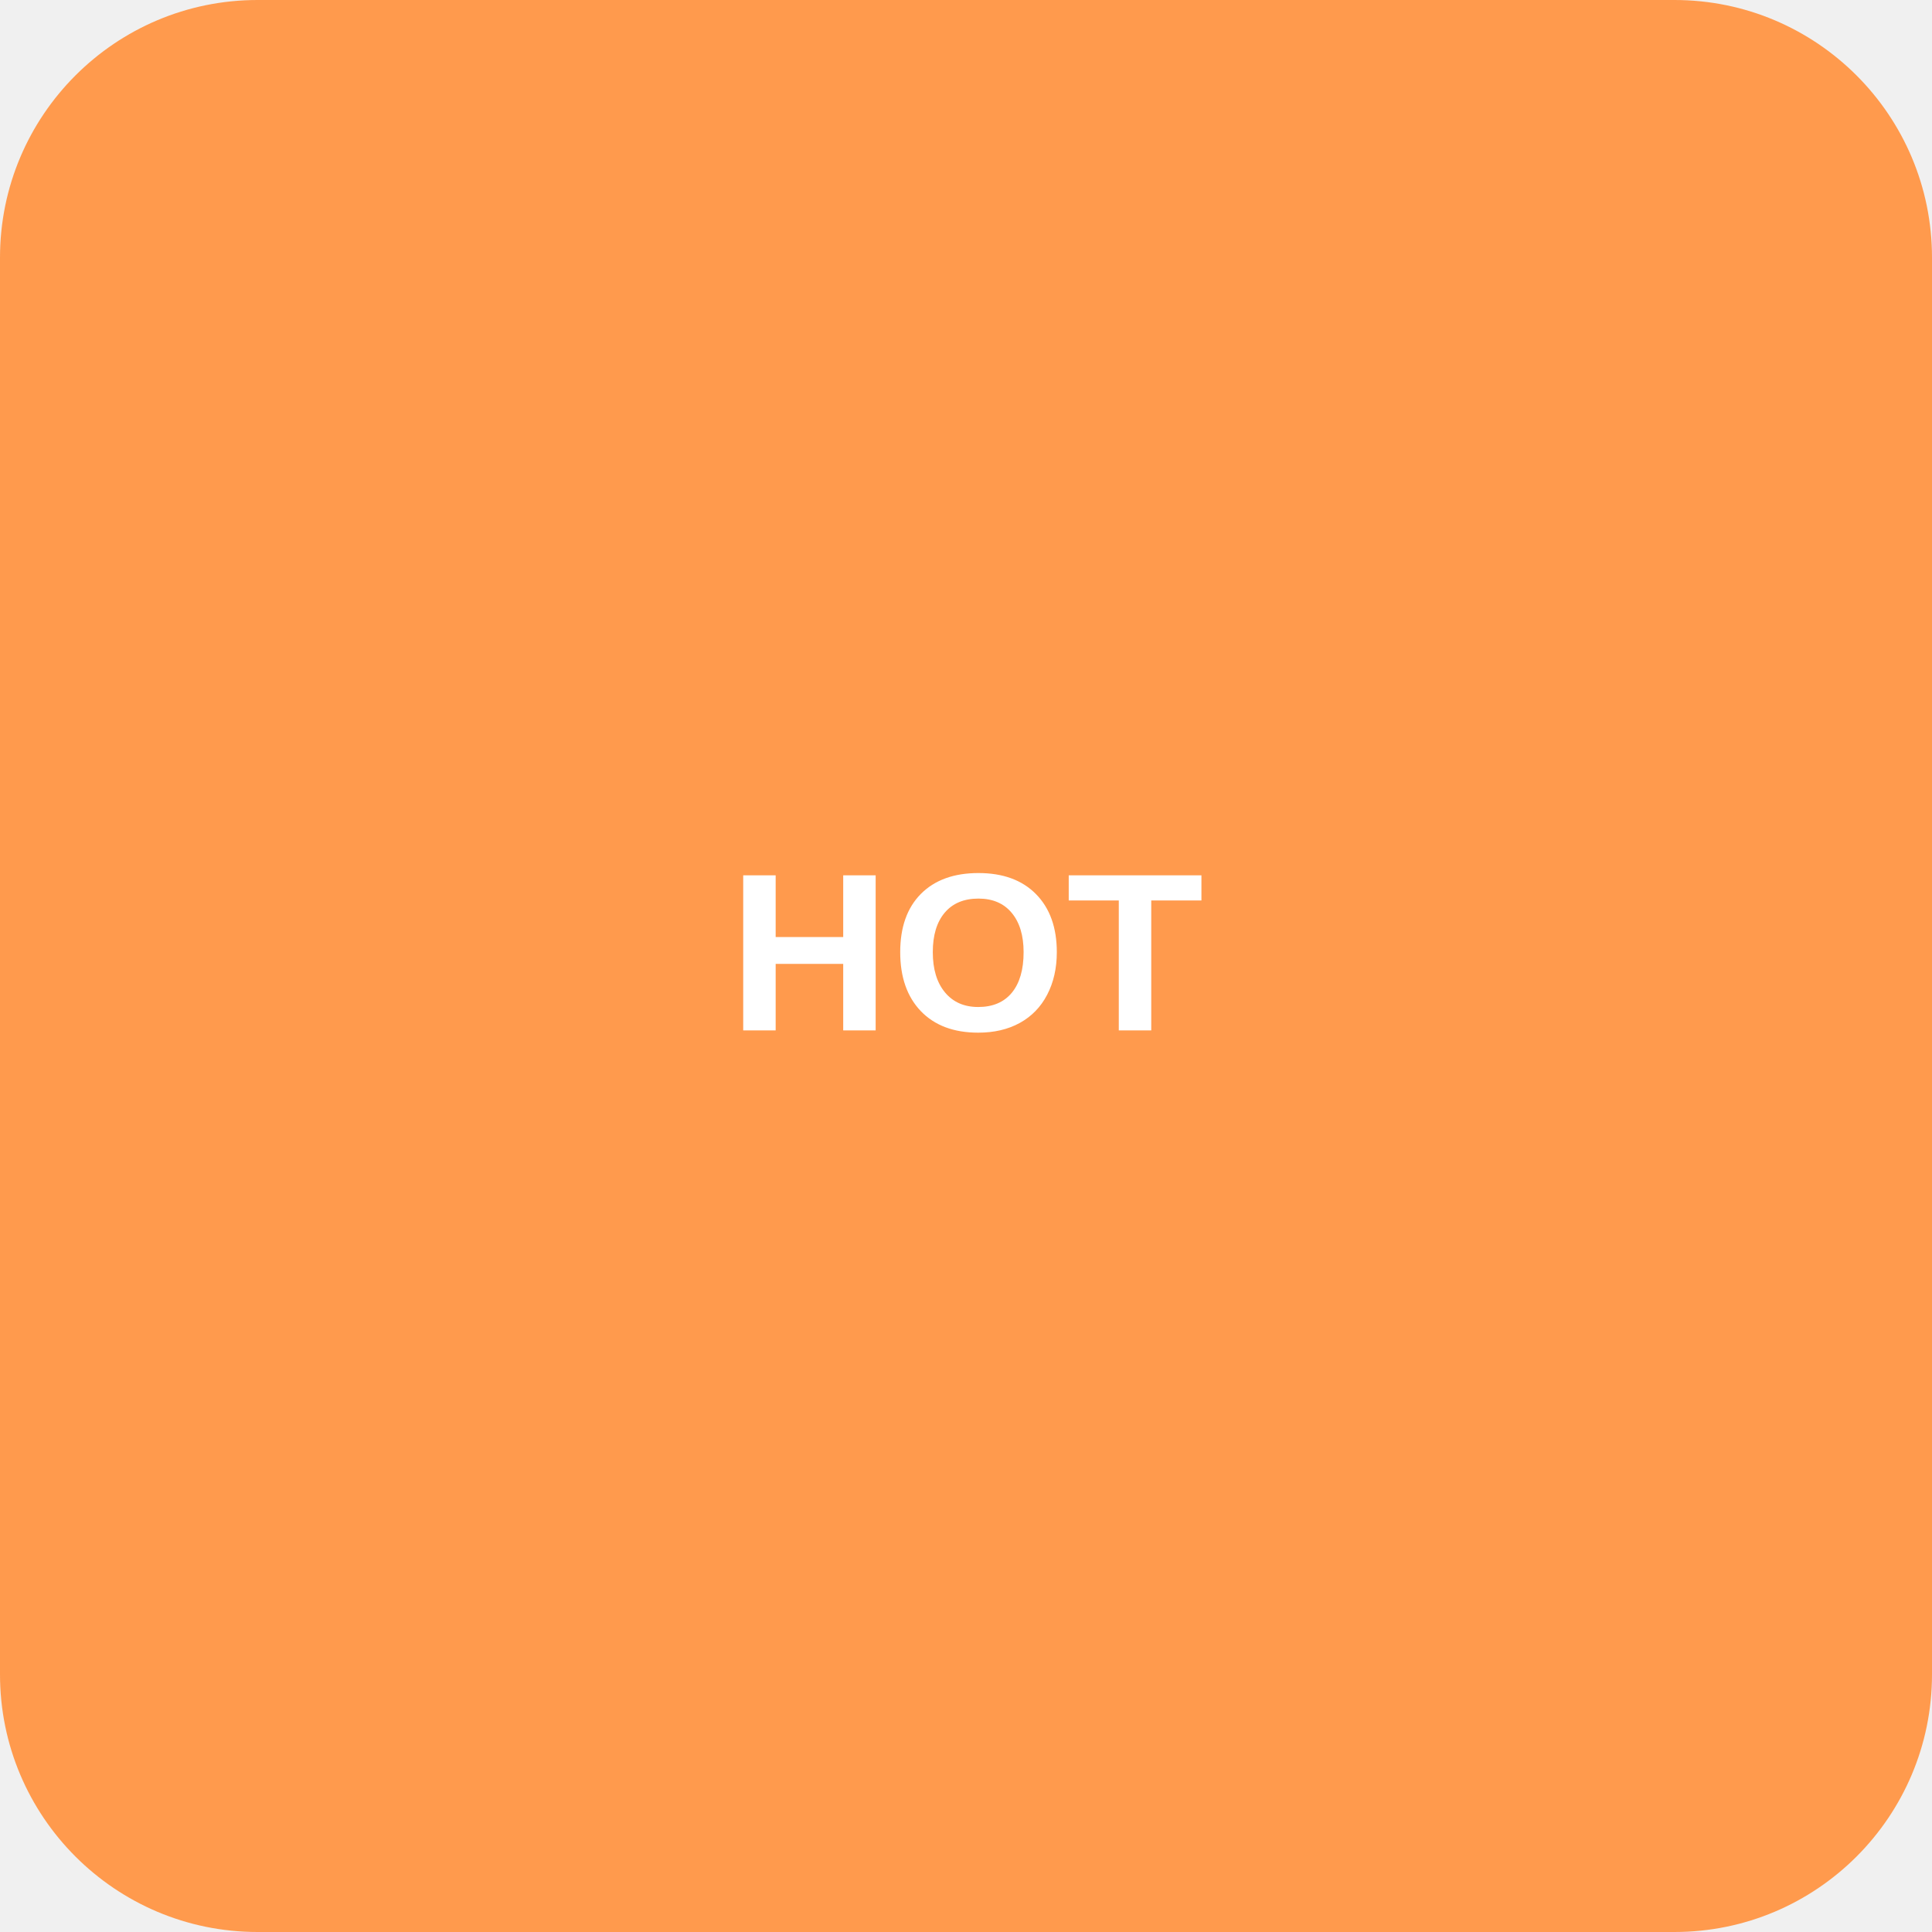
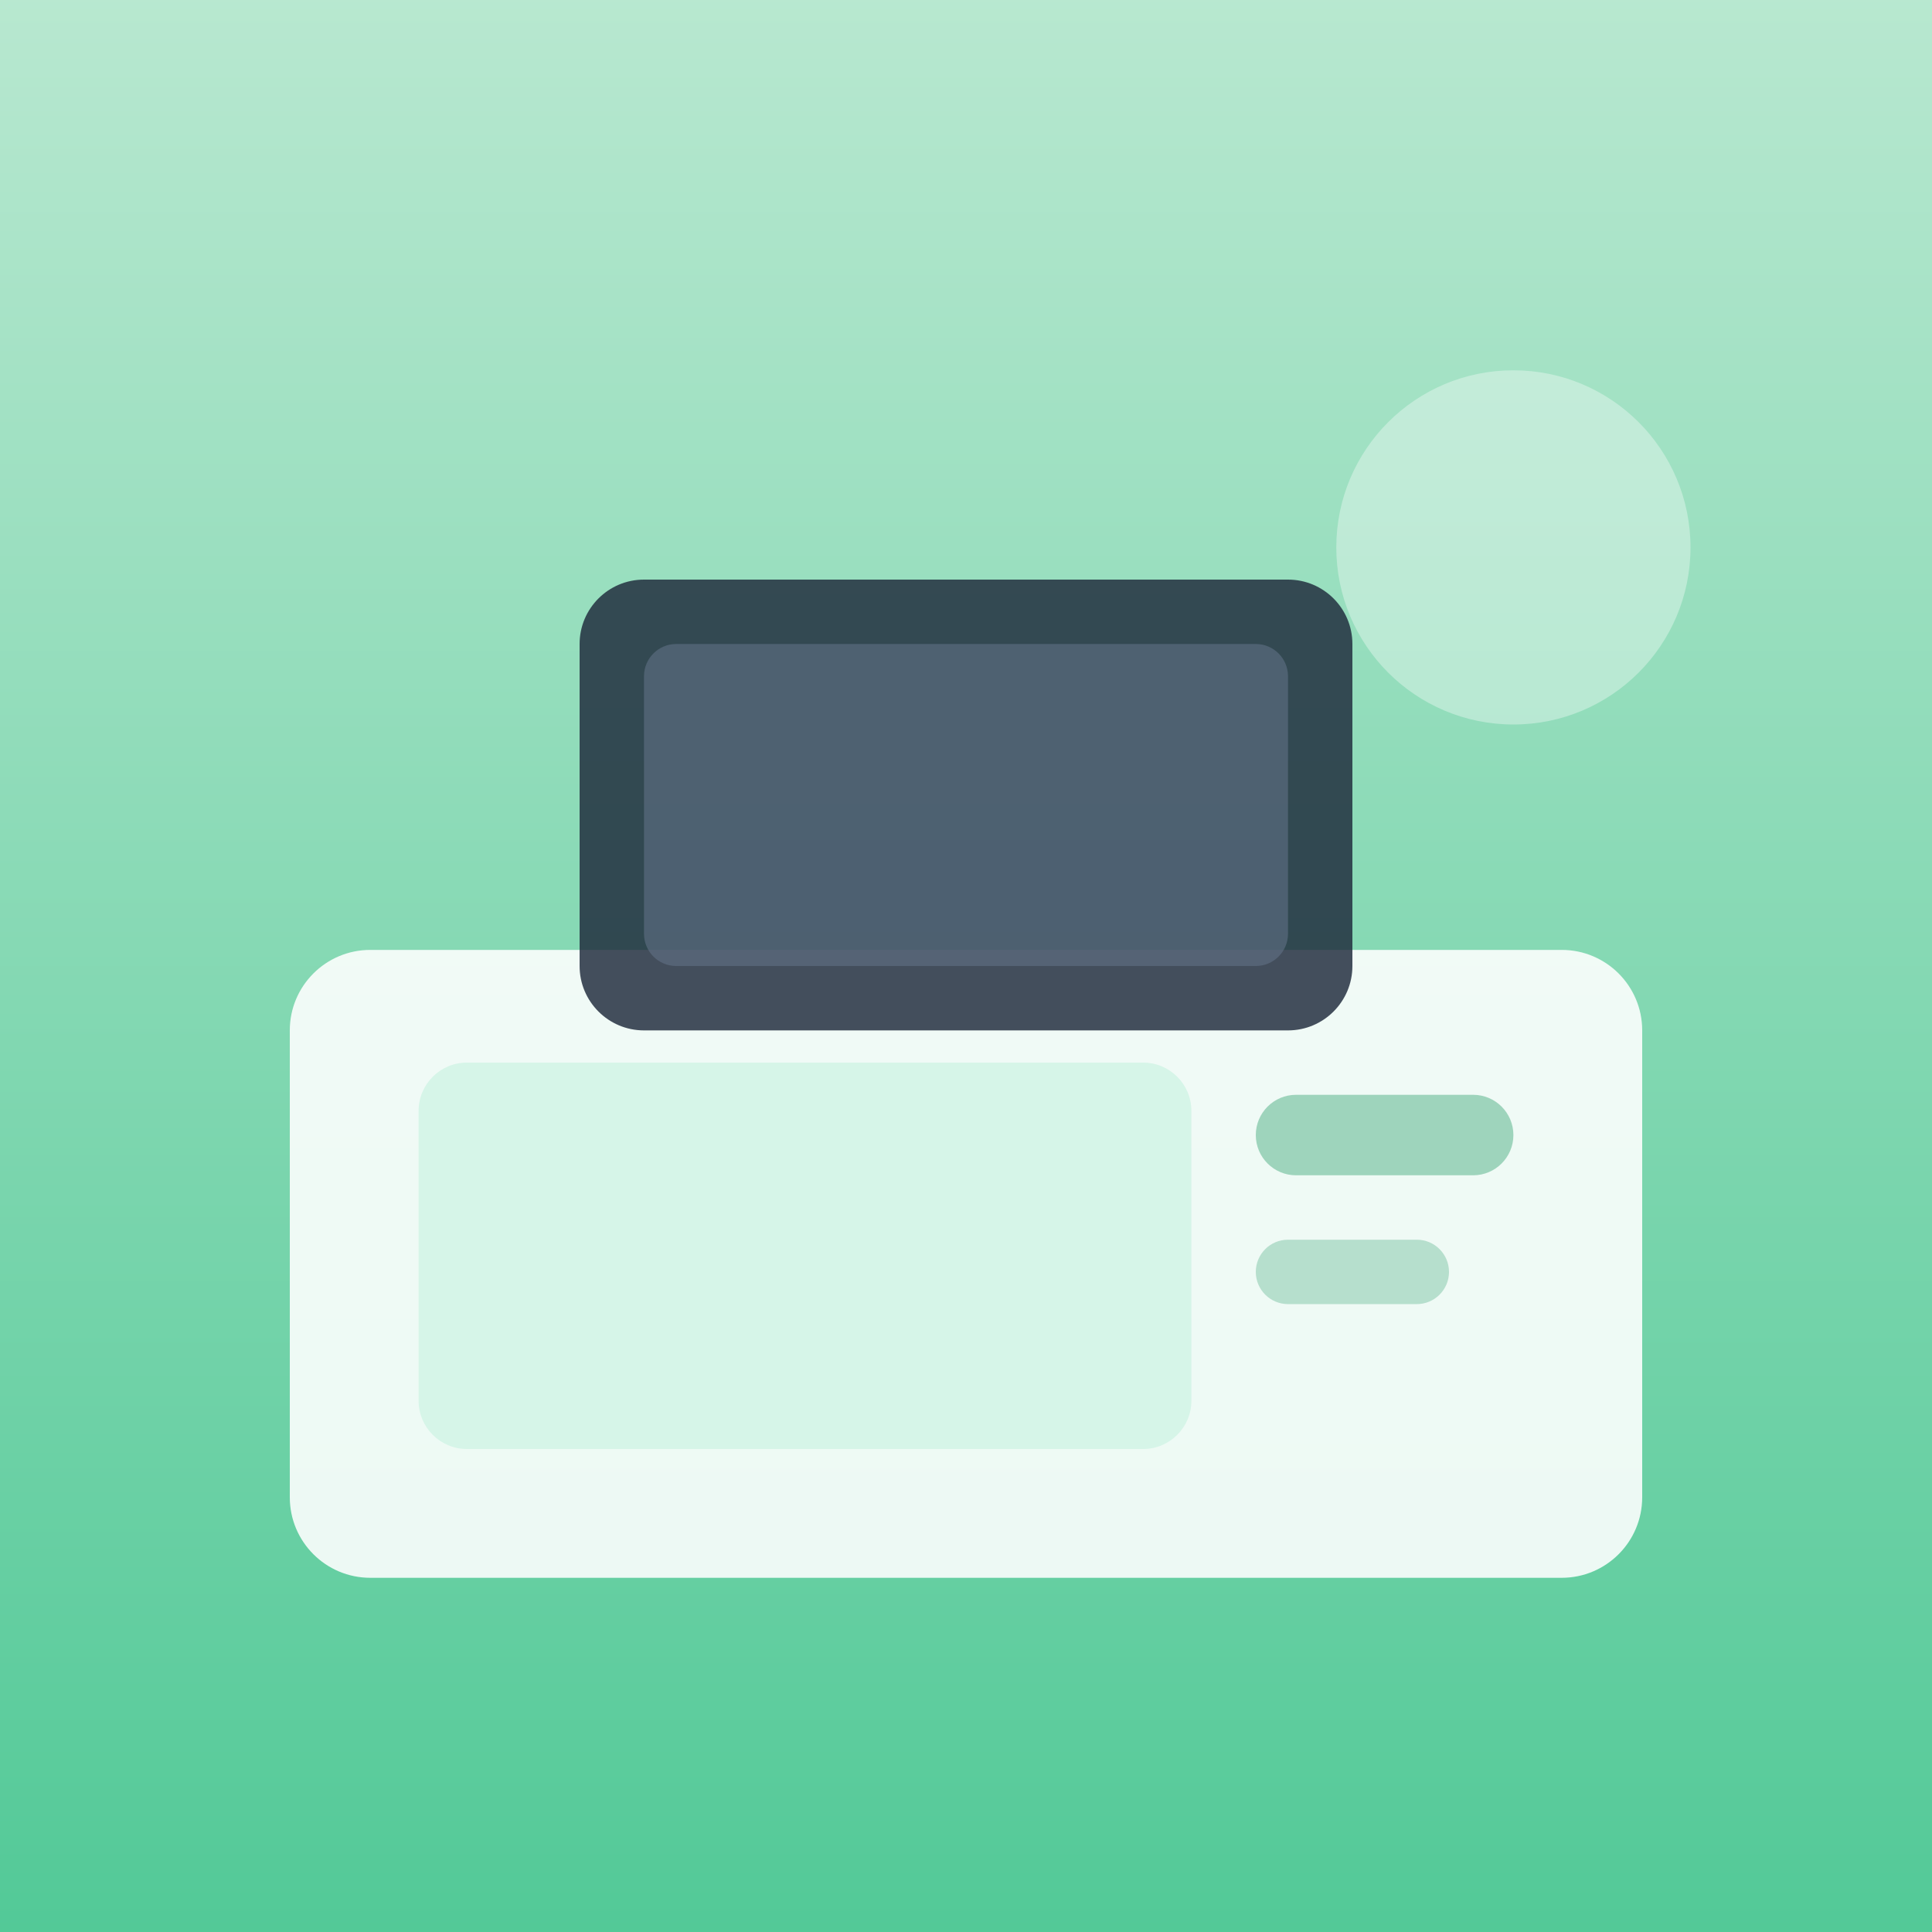
- <svg xmlns="http://www.w3.org/2000/svg" width="240" height="240" viewBox="0 0 240 240">
+ <svg xmlns="http://www.w3.org/2000/svg" viewBox="0 0 240 240">
  <defs>
-     <linearGradient id="g" x1="0" y1="0" x2="1" y2="1">
-       <stop offset="0%" stop-color="#FF9A4D" />
-       <stop offset="100%" stop-color="#FF9A4D" />
+     <linearGradient id="bg" x1="0" y1="0" x2="0" y2="1">
+       <stop offset="0%" stop-color="#B8E8D0" />
+       <stop offset="100%" stop-color="#52C997" />
    </linearGradient>
  </defs>
-   <rect width="240" height="240" rx="32" fill="url(#g)" />
-   <text x="120" y="128" text-anchor="middle" fill="white" font-size="28" font-family="Arial,sans-serif" font-weight="700">HOT</text>
+   <rect width="240" height="240" fill="url(#bg)" />
+   <rect x="36" y="118" width="168" height="78" rx="10" fill="#FFF" fill-opacity="0.88" />
+   <rect x="52" y="132" width="96" height="48" rx="6" fill="#D6F5E8" />
+   <rect x="156" y="136" width="32" height="10" rx="5" fill="#9ED4BC" />
+   <rect x="156" y="154" width="24" height="8" rx="4" fill="#9ED4BC" fill-opacity="0.7" />
+   <rect x="72" y="72" width="96" height="56" rx="8" fill="#1E293B" fill-opacity="0.82" />
+   <rect x="80" y="80" width="80" height="40" rx="4" fill="#64748B" fill-opacity="0.55" />
+   <circle cx="188" cy="68" r="22" fill="#FFF" fill-opacity="0.35" />
</svg>
